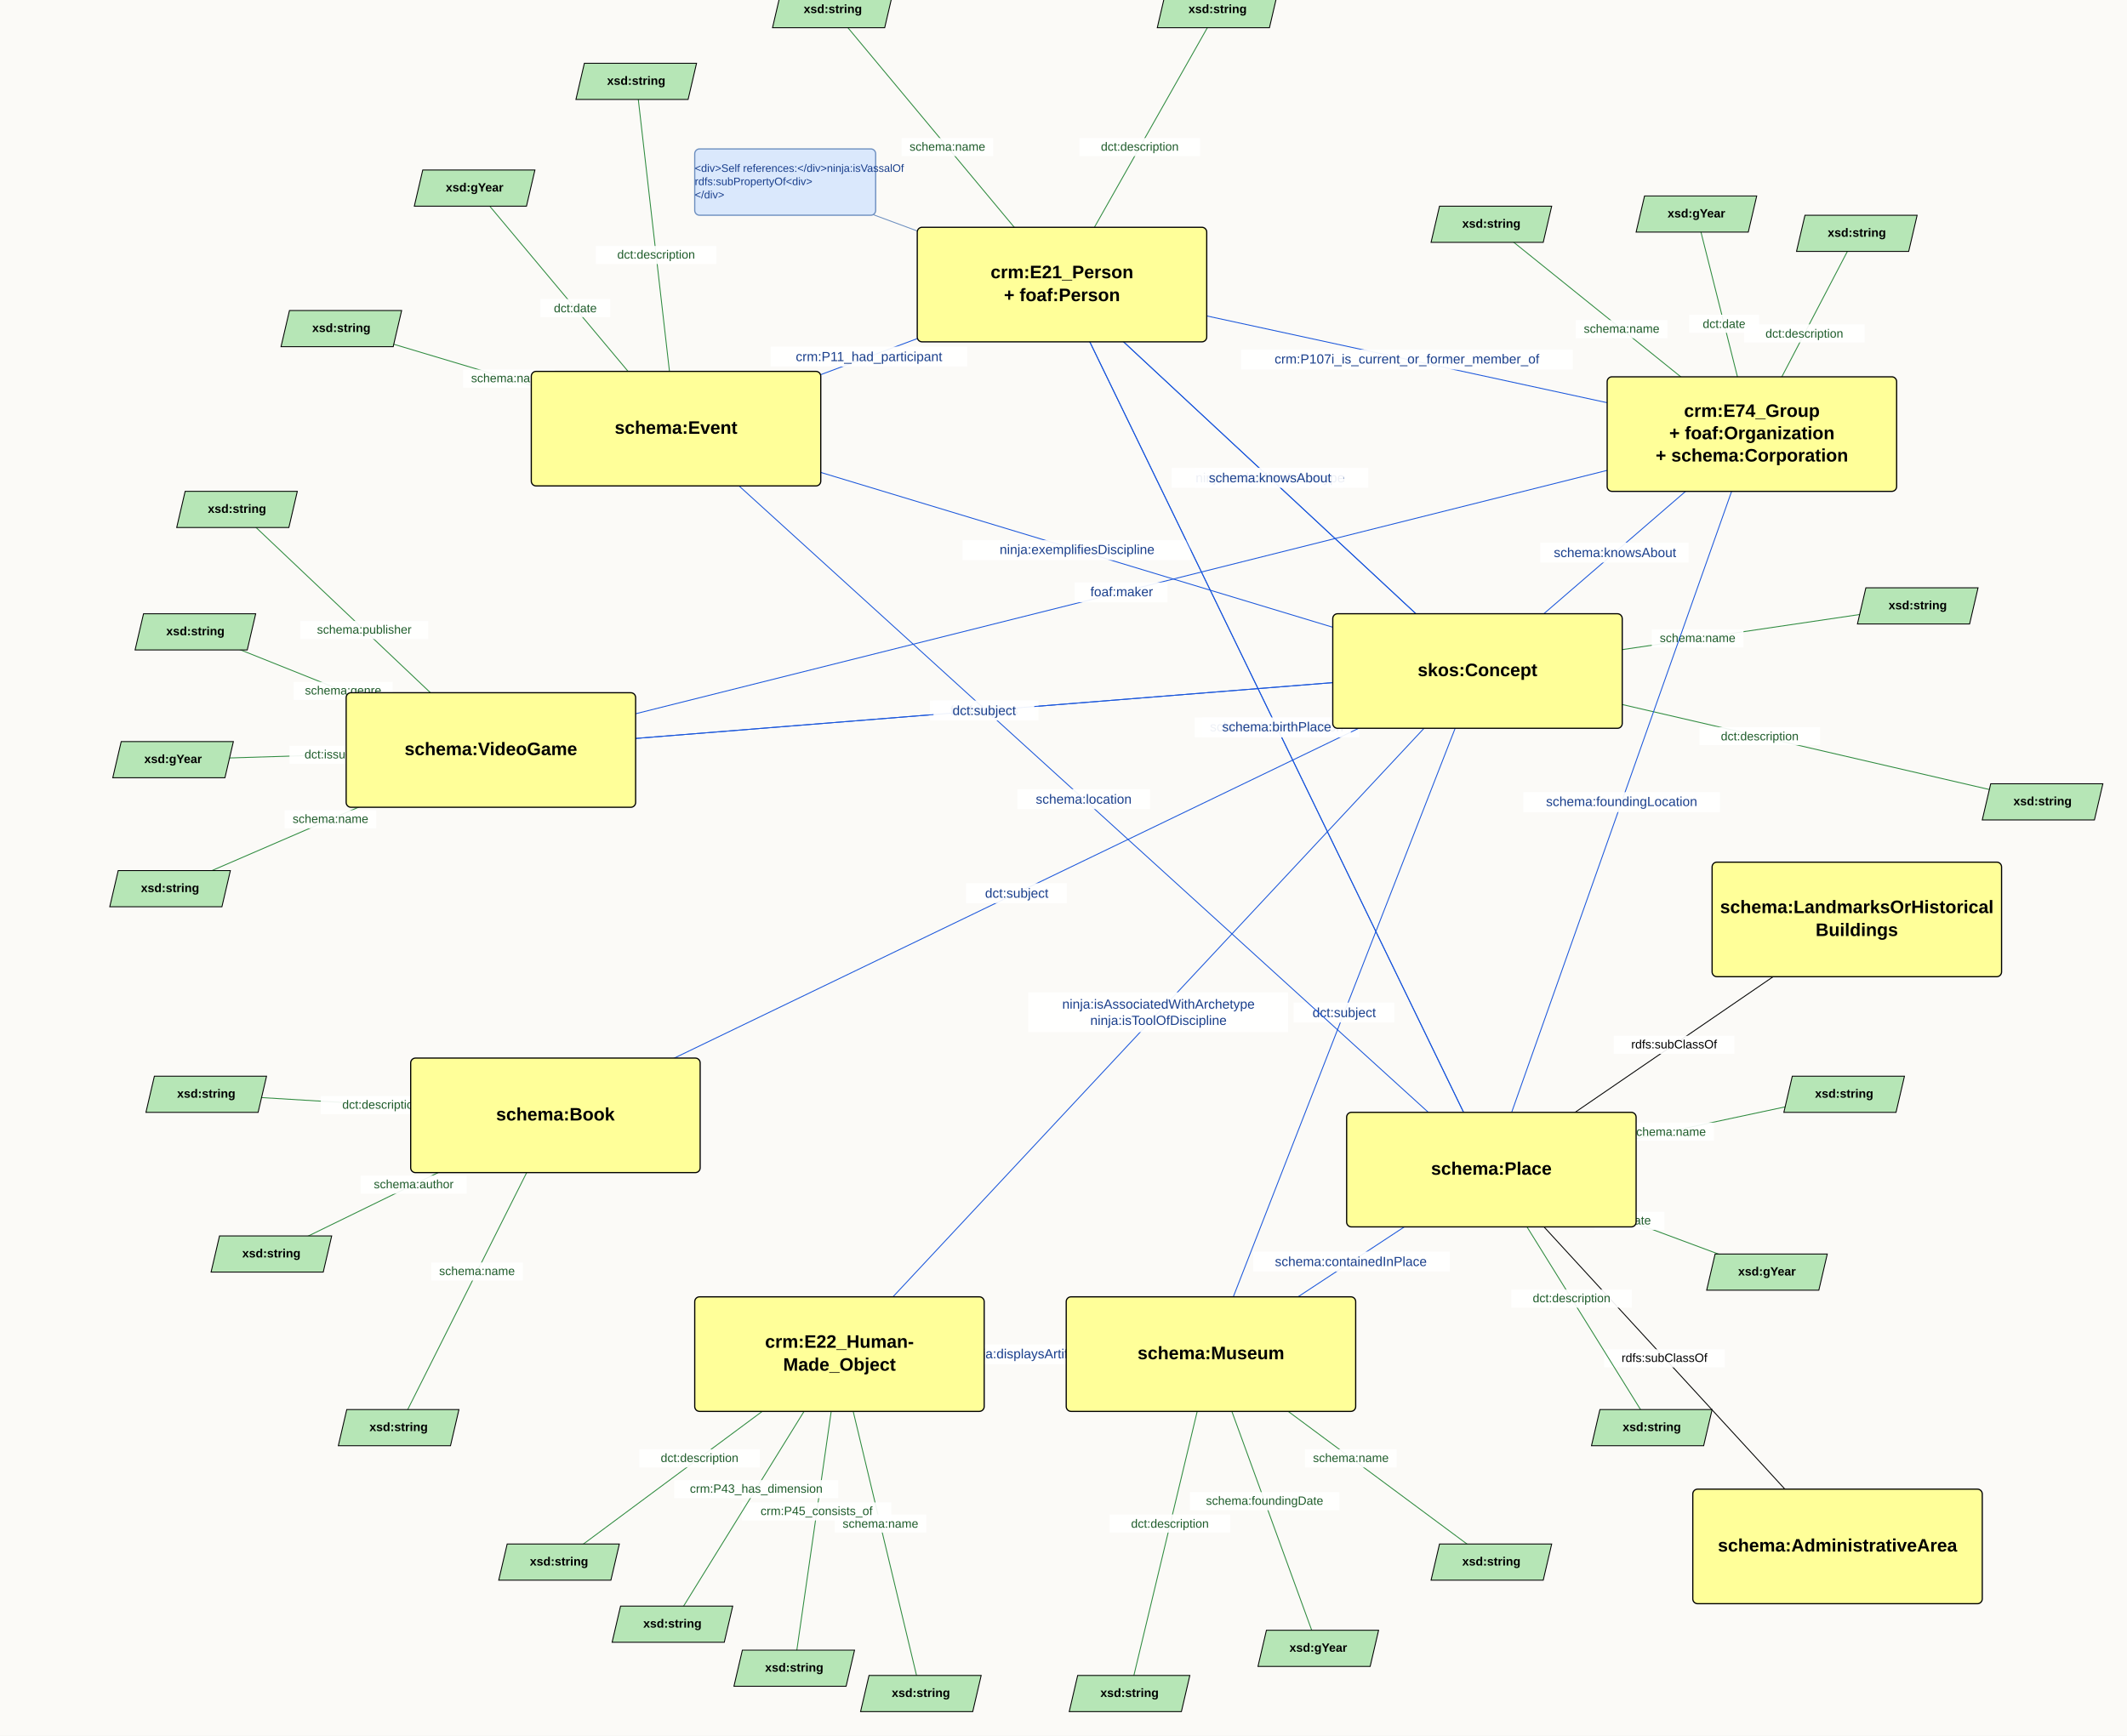
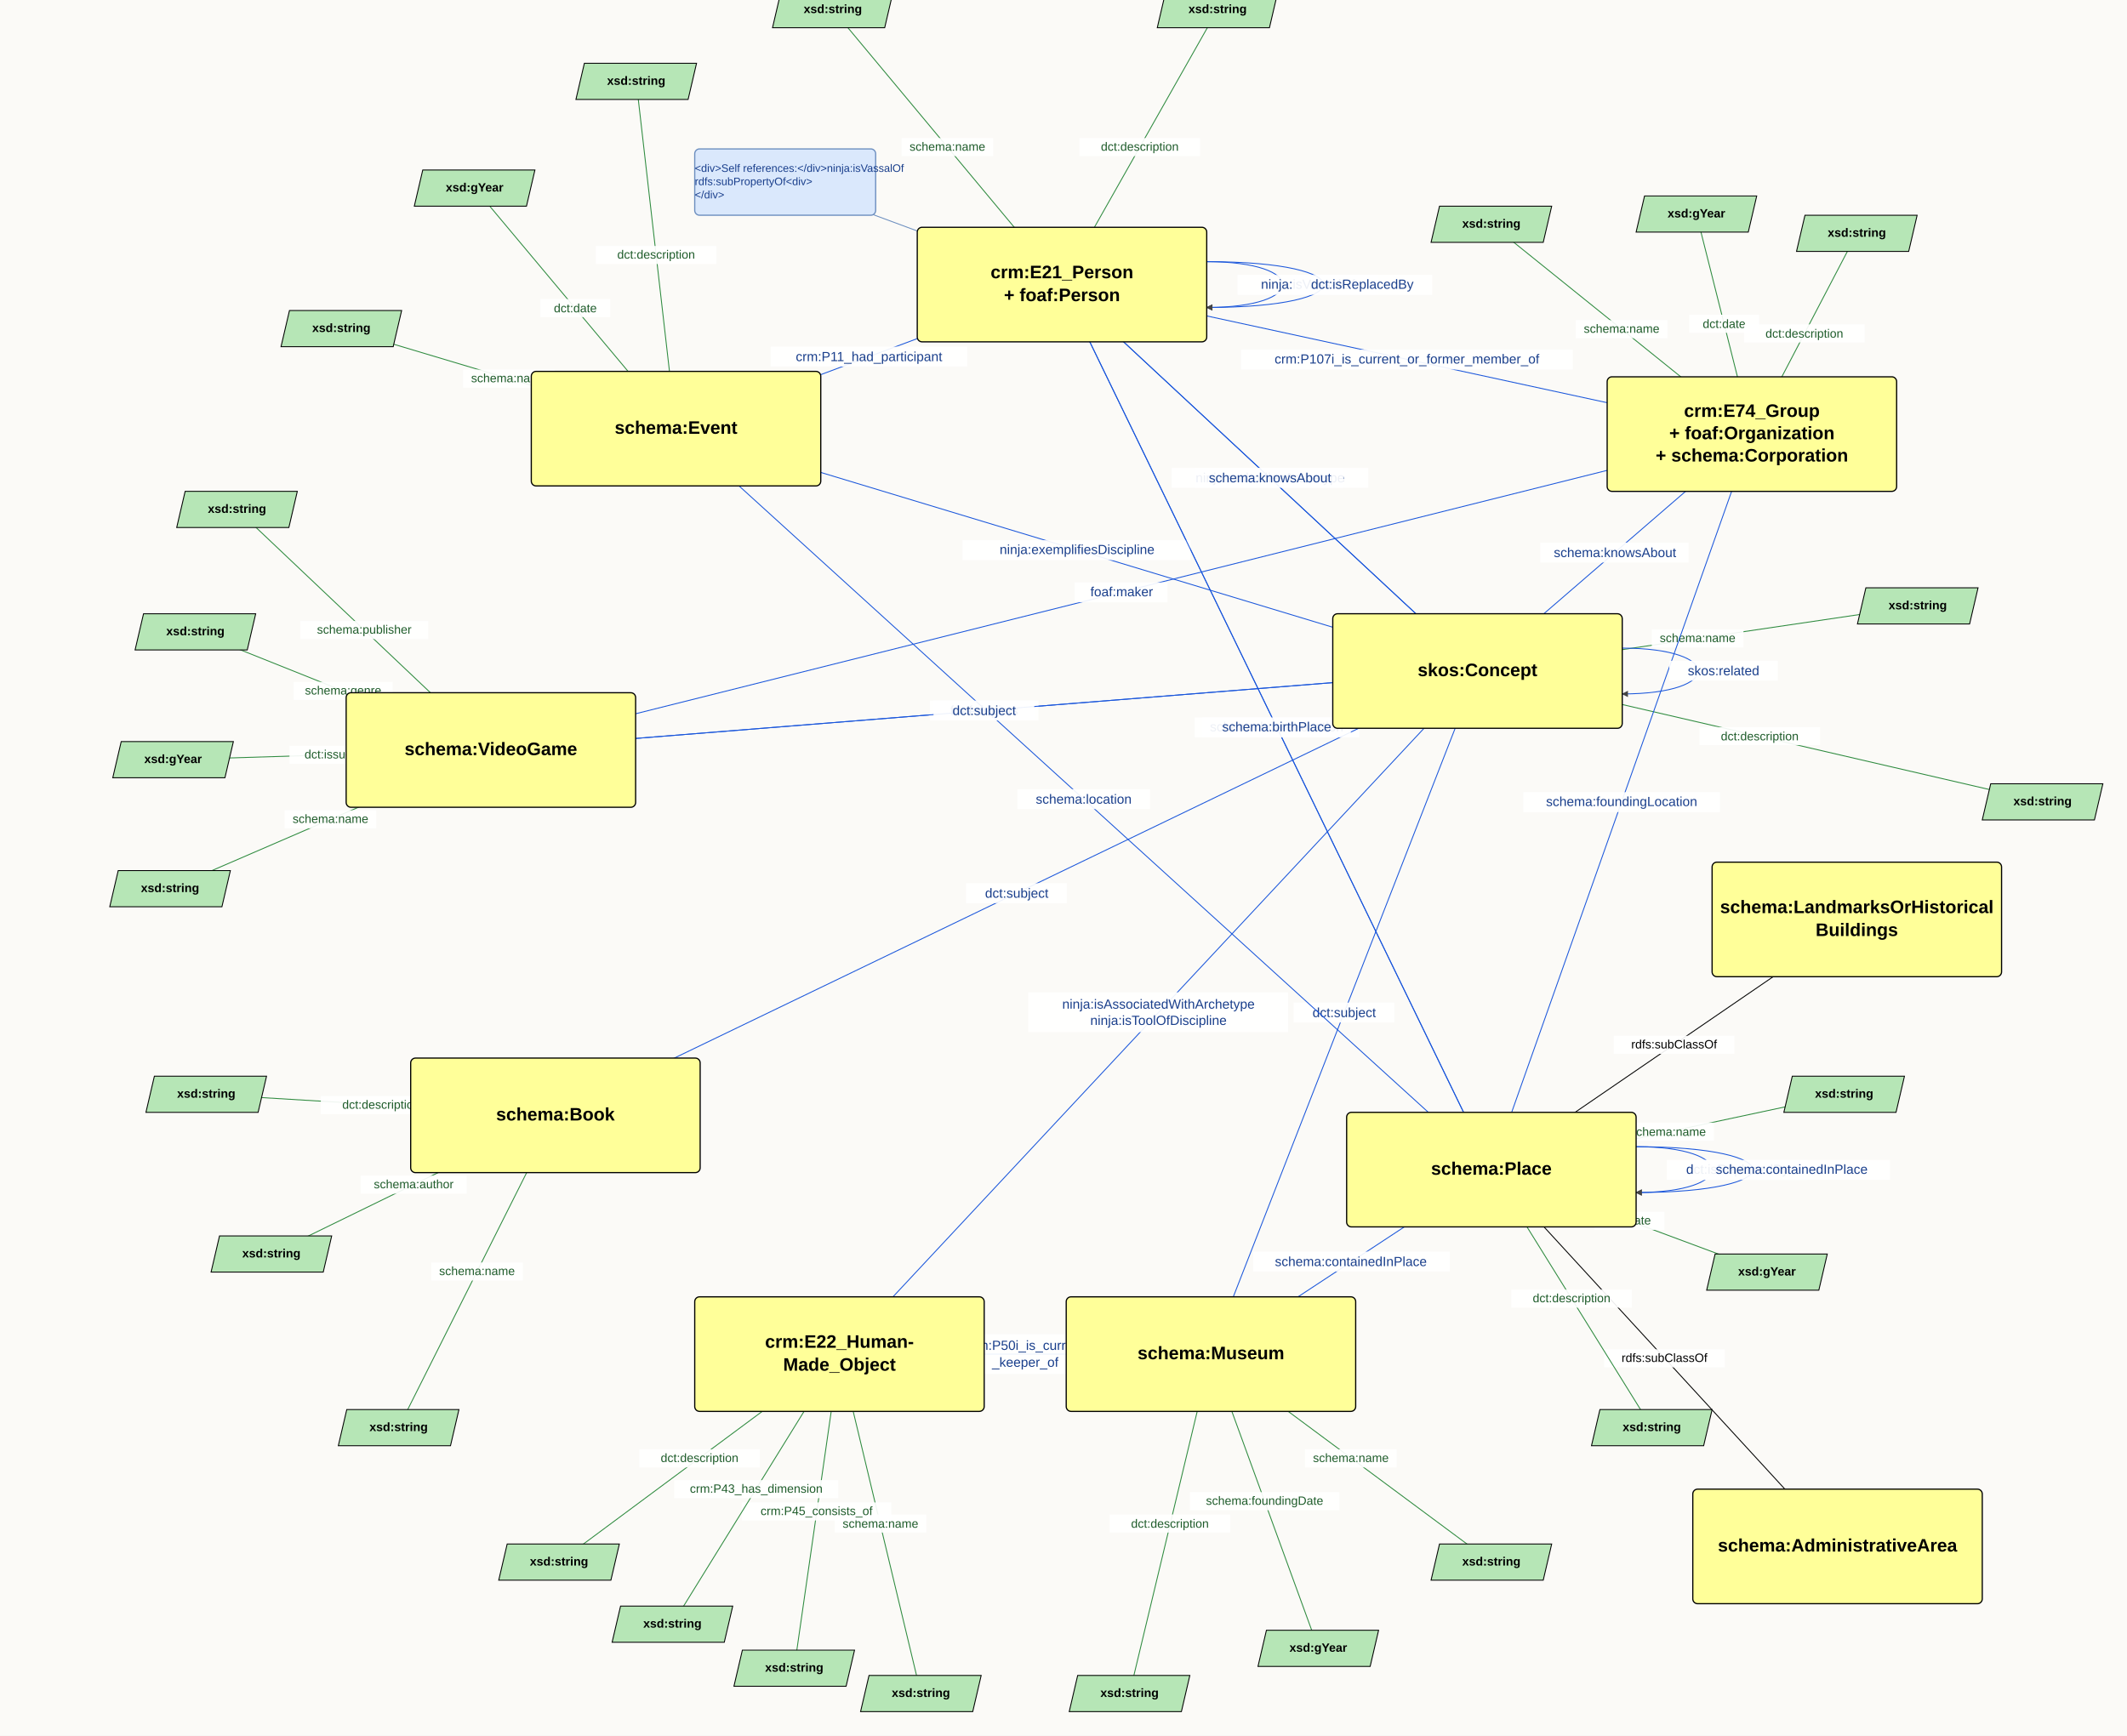
<svg xmlns="http://www.w3.org/2000/svg" viewBox="0 0 3527 2879" font-family="Segoe UI, Helvetica Neue, Arial, sans-serif" role="img" aria-label="Conceptual model: classes and properties in the Ninja RDF graph">
  <rect width="3527" height="2879" fill="#fbfaf7" />
  <defs>
    <marker id="arrow-block" viewBox="0 0 10 10" refX="9" refY="5" markerWidth="7" markerHeight="7" orient="auto-start-reverse">
      <path d="M0,0 L10,5 L0,10 z" fill="#444444" />
    </marker>
    <marker id="arrow-open" viewBox="0 0 10 10" refX="9" refY="5" markerWidth="7" markerHeight="7" orient="auto-start-reverse">
      <path d="M1,1 L9,5 L1,9" fill="none" stroke="#82b366" stroke-width="1.6" />
    </marker>
  </defs>
  <line x1="3047" y1="2565" x2="2473" y2="1940" stroke="#000000" stroke-width="1.5" marker-end="url(#arrow-block)" />
  <rect x="2660" y="2238" width="200" height="30" fill="#ffffff" fill-opacity="0.92" />
  <text x="2760" y="2259" text-anchor="middle" font-size="20" fill="#000000" font-family="Segoe UI, Helvetica Neue, Arial, sans-serif">rdfs:subClassOf</text>
  <line x1="3079" y1="1525" x2="2473" y2="1940" stroke="#000000" stroke-width="1.5" marker-end="url(#arrow-block)" />
  <rect x="2676" y="1718" width="200" height="30" fill="#ffffff" fill-opacity="0.92" />
  <text x="2776" y="1739" text-anchor="middle" font-size="20" fill="#000000" font-family="Segoe UI, Helvetica Neue, Arial, sans-serif">rdfs:subClassOf</text>
  <line x1="1761" y1="472" x2="1381" y2="16" stroke="#2d8a3e" stroke-width="1.5" marker-end="url(#arrow-open)" />
  <rect x="1495" y="229" width="152" height="30" fill="#ffffff" fill-opacity="0.92" />
  <text x="1571" y="250" text-anchor="middle" font-size="20" fill="#1f5c2b" font-family="Segoe UI, Helvetica Neue, Arial, sans-serif">schema:name</text>
  <line x1="1761" y1="472" x2="2019" y2="16" stroke="#2d8a3e" stroke-width="1.5" marker-end="url(#arrow-open)" />
  <rect x="1790" y="229" width="200" height="30" fill="#ffffff" fill-opacity="0.92" />
  <text x="1890" y="250" text-anchor="middle" font-size="20" fill="#1f5c2b" font-family="Segoe UI, Helvetica Neue, Arial, sans-serif">dct:description</text>
  <line x1="2905" y1="720" x2="2473" y2="372" stroke="#2d8a3e" stroke-width="1.5" marker-end="url(#arrow-open)" />
  <rect x="2613" y="531" width="152" height="30" fill="#ffffff" fill-opacity="0.92" />
  <text x="2689" y="552" text-anchor="middle" font-size="20" fill="#1f5c2b" font-family="Segoe UI, Helvetica Neue, Arial, sans-serif">schema:name</text>
  <line x1="2905" y1="720" x2="2813" y2="355" stroke="#2d8a3e" stroke-width="1.5" marker-end="url(#arrow-open)" />
  <rect x="2801" y="522" width="116" height="30" fill="#ffffff" fill-opacity="0.92" />
  <text x="2859" y="544" text-anchor="middle" font-size="20" fill="#1f5c2b" font-family="Segoe UI, Helvetica Neue, Arial, sans-serif">dct:date</text>
  <line x1="2905" y1="720" x2="3079" y2="387" stroke="#2d8a3e" stroke-width="1.5" marker-end="url(#arrow-open)" />
  <rect x="2892" y="538" width="200" height="30" fill="#ffffff" fill-opacity="0.92" />
  <text x="2992" y="560" text-anchor="middle" font-size="20" fill="#1f5c2b" font-family="Segoe UI, Helvetica Neue, Arial, sans-serif">dct:description</text>
  <line x1="2450" y1="1113" x2="3180" y2="1005" stroke="#2d8a3e" stroke-width="1.5" marker-end="url(#arrow-open)" />
  <rect x="2739" y="1044" width="152" height="30" fill="#ffffff" fill-opacity="0.92" />
  <text x="2815" y="1065" text-anchor="middle" font-size="20" fill="#1f5c2b" font-family="Segoe UI, Helvetica Neue, Arial, sans-serif">schema:name</text>
  <line x1="2450" y1="1113" x2="3387" y2="1330" stroke="#2d8a3e" stroke-width="1.5" marker-end="url(#arrow-open)" />
  <rect x="2818" y="1206" width="200" height="30" fill="#ffffff" fill-opacity="0.92" />
  <text x="2918" y="1228" text-anchor="middle" font-size="20" fill="#1f5c2b" font-family="Segoe UI, Helvetica Neue, Arial, sans-serif">dct:description</text>
  <line x1="2473" y1="1940" x2="3058" y2="1815" stroke="#2d8a3e" stroke-width="1.5" marker-end="url(#arrow-open)" />
  <rect x="2690" y="1862" width="152" height="30" fill="#ffffff" fill-opacity="0.92" />
  <text x="2766" y="1884" text-anchor="middle" font-size="20" fill="#1f5c2b" font-family="Segoe UI, Helvetica Neue, Arial, sans-serif">schema:name</text>
  <line x1="2473" y1="1940" x2="2930" y2="2110" stroke="#2d8a3e" stroke-width="1.5" marker-end="url(#arrow-open)" />
  <rect x="2644" y="2010" width="116" height="30" fill="#ffffff" fill-opacity="0.92" />
  <text x="2702" y="2031" text-anchor="middle" font-size="20" fill="#1f5c2b" font-family="Segoe UI, Helvetica Neue, Arial, sans-serif">dct:date</text>
  <line x1="2473" y1="1940" x2="2739" y2="2368" stroke="#2d8a3e" stroke-width="1.5" marker-end="url(#arrow-open)" />
  <rect x="2506" y="2139" width="200" height="30" fill="#ffffff" fill-opacity="0.92" />
  <text x="2606" y="2160" text-anchor="middle" font-size="20" fill="#1f5c2b" font-family="Segoe UI, Helvetica Neue, Arial, sans-serif">dct:description</text>
  <line x1="2008" y1="2246" x2="2473" y2="2591" stroke="#2d8a3e" stroke-width="1.5" marker-end="url(#arrow-open)" />
  <rect x="2164" y="2404" width="152" height="30" fill="#ffffff" fill-opacity="0.92" />
  <text x="2240" y="2425" text-anchor="middle" font-size="20" fill="#1f5c2b" font-family="Segoe UI, Helvetica Neue, Arial, sans-serif">schema:name</text>
  <line x1="2008" y1="2246" x2="2186" y2="2734" stroke="#2d8a3e" stroke-width="1.5" marker-end="url(#arrow-open)" />
  <rect x="1973" y="2475" width="248" height="30" fill="#ffffff" fill-opacity="0.92" />
  <text x="2097" y="2496" text-anchor="middle" font-size="20" fill="#1f5c2b" font-family="Segoe UI, Helvetica Neue, Arial, sans-serif">schema:foundingDate</text>
  <line x1="2008" y1="2246" x2="1873" y2="2809" stroke="#2d8a3e" stroke-width="1.5" marker-end="url(#arrow-open)" />
  <rect x="1840" y="2512" width="200" height="30" fill="#ffffff" fill-opacity="0.92" />
  <text x="1940" y="2534" text-anchor="middle" font-size="20" fill="#1f5c2b" font-family="Segoe UI, Helvetica Neue, Arial, sans-serif">dct:description</text>
  <line x1="1392" y1="2246" x2="1527" y2="2809" stroke="#2d8a3e" stroke-width="1.5" marker-end="url(#arrow-open)" />
  <rect x="1384" y="2512" width="152" height="30" fill="#ffffff" fill-opacity="0.92" />
  <text x="1460" y="2534" text-anchor="middle" font-size="20" fill="#1f5c2b" font-family="Segoe UI, Helvetica Neue, Arial, sans-serif">schema:name</text>
  <line x1="1392" y1="2246" x2="1317" y2="2767" stroke="#2d8a3e" stroke-width="1.5" marker-end="url(#arrow-open)" />
  <rect x="1230" y="2492" width="248" height="30" fill="#ffffff" fill-opacity="0.92" />
  <text x="1354" y="2513" text-anchor="middle" font-size="20" fill="#1f5c2b" font-family="Segoe UI, Helvetica Neue, Arial, sans-serif">crm:P45_consists_of</text>
  <line x1="1392" y1="2246" x2="1115" y2="2694" stroke="#2d8a3e" stroke-width="1.5" marker-end="url(#arrow-open)" />
  <rect x="1118" y="2455" width="272" height="30" fill="#ffffff" fill-opacity="0.92" />
  <text x="1254" y="2476" text-anchor="middle" font-size="20" fill="#1f5c2b" font-family="Segoe UI, Helvetica Neue, Arial, sans-serif">crm:P43_has_dimension</text>
  <line x1="1392" y1="2246" x2="927" y2="2591" stroke="#2d8a3e" stroke-width="1.5" marker-end="url(#arrow-open)" />
  <rect x="1060" y="2404" width="200" height="30" fill="#ffffff" fill-opacity="0.92" />
  <text x="1160" y="2425" text-anchor="middle" font-size="20" fill="#1f5c2b" font-family="Segoe UI, Helvetica Neue, Arial, sans-serif">dct:description</text>
  <line x1="921" y1="1850" x2="661" y2="2368" stroke="#2d8a3e" stroke-width="1.5" marker-end="url(#arrow-open)" />
  <rect x="715" y="2094" width="152" height="30" fill="#ffffff" fill-opacity="0.92" />
  <text x="791" y="2115" text-anchor="middle" font-size="20" fill="#1f5c2b" font-family="Segoe UI, Helvetica Neue, Arial, sans-serif">schema:name</text>
  <line x1="921" y1="1850" x2="450" y2="2080" stroke="#2d8a3e" stroke-width="1.5" marker-end="url(#arrow-open)" />
  <rect x="598" y="1950" width="176" height="30" fill="#ffffff" fill-opacity="0.92" />
  <text x="686" y="1971" text-anchor="middle" font-size="20" fill="#1f5c2b" font-family="Segoe UI, Helvetica Neue, Arial, sans-serif">schema:author</text>
  <line x1="921" y1="1850" x2="342" y2="1815" stroke="#2d8a3e" stroke-width="1.5" marker-end="url(#arrow-open)" />
  <rect x="532" y="1818" width="200" height="30" fill="#ffffff" fill-opacity="0.92" />
  <text x="632" y="1839" text-anchor="middle" font-size="20" fill="#1f5c2b" font-family="Segoe UI, Helvetica Neue, Arial, sans-serif">dct:description</text>
  <line x1="814" y1="1244" x2="282" y2="1474" stroke="#2d8a3e" stroke-width="1.5" marker-end="url(#arrow-open)" />
  <rect x="472" y="1344" width="152" height="30" fill="#ffffff" fill-opacity="0.92" />
  <text x="548" y="1365" text-anchor="middle" font-size="20" fill="#1f5c2b" font-family="Segoe UI, Helvetica Neue, Arial, sans-serif">schema:name</text>
  <line x1="814" y1="1244" x2="287" y2="1260" stroke="#2d8a3e" stroke-width="1.5" marker-end="url(#arrow-open)" />
  <rect x="480" y="1237" width="140" height="30" fill="#ffffff" fill-opacity="0.92" />
  <text x="550" y="1258" text-anchor="middle" font-size="20" fill="#1f5c2b" font-family="Segoe UI, Helvetica Neue, Arial, sans-serif">dct:issued</text>
  <line x1="814" y1="1244" x2="324" y2="1048" stroke="#2d8a3e" stroke-width="1.5" marker-end="url(#arrow-open)" />
  <rect x="487" y="1131" width="164" height="30" fill="#ffffff" fill-opacity="0.92" />
  <text x="569" y="1152" text-anchor="middle" font-size="20" fill="#1f5c2b" font-family="Segoe UI, Helvetica Neue, Arial, sans-serif">schema:genre</text>
  <line x1="814" y1="1244" x2="393" y2="845" stroke="#2d8a3e" stroke-width="1.5" marker-end="url(#arrow-open)" />
  <rect x="498" y="1030" width="212" height="30" fill="#ffffff" fill-opacity="0.92" />
  <text x="604" y="1051" text-anchor="middle" font-size="20" fill="#1f5c2b" font-family="Segoe UI, Helvetica Neue, Arial, sans-serif">schema:publisher</text>
  <line x1="1121" y1="711" x2="566" y2="545" stroke="#2d8a3e" stroke-width="1.5" marker-end="url(#arrow-open)" />
  <rect x="768" y="613" width="152" height="30" fill="#ffffff" fill-opacity="0.92" />
  <text x="844" y="634" text-anchor="middle" font-size="20" fill="#1f5c2b" font-family="Segoe UI, Helvetica Neue, Arial, sans-serif">schema:name</text>
  <line x1="1121" y1="711" x2="787" y2="312" stroke="#2d8a3e" stroke-width="1.5" marker-end="url(#arrow-open)" />
  <rect x="896" y="496" width="116" height="30" fill="#ffffff" fill-opacity="0.92" />
  <text x="954" y="518" text-anchor="middle" font-size="20" fill="#1f5c2b" font-family="Segoe UI, Helvetica Neue, Arial, sans-serif">dct:date</text>
  <line x1="1121" y1="711" x2="1055" y2="135" stroke="#2d8a3e" stroke-width="1.5" marker-end="url(#arrow-open)" />
  <rect x="988" y="408" width="200" height="30" fill="#ffffff" fill-opacity="0.92" />
  <text x="1088" y="429" text-anchor="middle" font-size="20" fill="#1f5c2b" font-family="Segoe UI, Helvetica Neue, Arial, sans-serif">dct:description</text>
  <line x1="1761" y1="472" x2="2905" y2="720" stroke="#1a56db" stroke-width="1.5" marker-end="url(#arrow-block)" />
  <rect x="2058" y="580" width="550" height="33" fill="#ffffff" fill-opacity="0.92" />
  <text x="2333" y="603" text-anchor="middle" font-size="22" fill="#1a3f8c" font-family="Segoe UI, Helvetica Neue, Arial, sans-serif">crm:P107i_is_current_or_former_member_of</text>
  <line x1="1761" y1="472" x2="2450" y2="1113" stroke="#1a56db" stroke-width="1.5" marker-end="url(#arrow-block)" />
  <rect x="1943" y="776" width="326" height="33" fill="#ffffff" fill-opacity="0.92" />
  <text x="2106" y="800" text-anchor="middle" font-size="22" fill="#1a3f8c" font-family="Segoe UI, Helvetica Neue, Arial, sans-serif">ninja:embodiesArchetype</text>
  <line x1="1761" y1="472" x2="2473" y2="1940" stroke="#1a56db" stroke-width="1.5" marker-end="url(#arrow-block)" />
  <rect x="1981" y="1190" width="273" height="33" fill="#ffffff" fill-opacity="0.92" />
  <text x="2117" y="1213" text-anchor="middle" font-size="22" fill="#1a3f8c" font-family="Segoe UI, Helvetica Neue, Arial, sans-serif">schema:homeLocation</text>
  <line x1="1761" y1="472" x2="2450" y2="1113" stroke="#1a56db" stroke-width="1.5" marker-end="url(#arrow-block)" />
  <rect x="1982" y="776" width="246" height="33" fill="#ffffff" fill-opacity="0.92" />
  <text x="2106" y="800" text-anchor="middle" font-size="22" fill="#1a3f8c" font-family="Segoe UI, Helvetica Neue, Arial, sans-serif">schema:knowsAbout</text>
  <line x1="2905" y1="720" x2="2450" y2="1113" stroke="#1a56db" stroke-width="1.5" marker-end="url(#arrow-block)" />
  <rect x="2554" y="900" width="246" height="33" fill="#ffffff" fill-opacity="0.92" />
  <text x="2678" y="924" text-anchor="middle" font-size="22" fill="#1a3f8c" font-family="Segoe UI, Helvetica Neue, Arial, sans-serif">schema:knowsAbout</text>
  <line x1="2905" y1="720" x2="2473" y2="1940" stroke="#1a56db" stroke-width="1.5" marker-end="url(#arrow-block)" />
  <rect x="2526" y="1314" width="326" height="33" fill="#ffffff" fill-opacity="0.92" />
  <text x="2689" y="1337" text-anchor="middle" font-size="22" fill="#1a3f8c" font-family="Segoe UI, Helvetica Neue, Arial, sans-serif">schema:foundingLocation</text>
  <line x1="921" y1="1850" x2="2450" y2="1113" stroke="#1a56db" stroke-width="1.5" marker-end="url(#arrow-block)" />
  <rect x="1602" y="1465" width="167" height="33" fill="#ffffff" fill-opacity="0.92" />
  <text x="1686" y="1489" text-anchor="middle" font-size="22" fill="#1a3f8c" font-family="Segoe UI, Helvetica Neue, Arial, sans-serif">dct:subject</text>
  <line x1="2008" y1="2246" x2="2473" y2="1940" stroke="#1a56db" stroke-width="1.5" marker-end="url(#arrow-block)" />
  <rect x="2078" y="2076" width="326" height="33" fill="#ffffff" fill-opacity="0.92" />
  <text x="2240" y="2100" text-anchor="middle" font-size="22" fill="#1a3f8c" font-family="Segoe UI, Helvetica Neue, Arial, sans-serif">schema:containedInPlace</text>
  <line x1="2008" y1="2246" x2="2450" y2="1113" stroke="#1a56db" stroke-width="1.5" marker-end="url(#arrow-block)" />
  <rect x="2145" y="1663" width="167" height="33" fill="#ffffff" fill-opacity="0.92" />
  <text x="2229" y="1687" text-anchor="middle" font-size="22" fill="#1a3f8c" font-family="Segoe UI, Helvetica Neue, Arial, sans-serif">dct:subject</text>
  <line x1="2008" y1="2246" x2="1392" y2="2246" stroke="#1a56db" stroke-width="1.5" marker-end="url(#arrow-block)" />
-   <rect x="1544" y="2230" width="312" height="33" fill="#ffffff" fill-opacity="0.92" />
-   <text x="1700" y="2253" text-anchor="middle" font-size="22" fill="#1a3f8c" font-family="Segoe UI, Helvetica Neue, Arial, sans-serif">ninja:displaysArtifact</text>
+   <rect x="1564" y="2213" width="273" height="66" fill="#ffffff" fill-opacity="0.92" />
+   <text x="1700" y="2239" text-anchor="middle" font-size="22" fill="#1a3f8c" font-family="Segoe UI, Helvetica Neue, Arial, sans-serif">crm:P50i_is_current</text>
+   <text x="1700" y="2267" text-anchor="middle" font-size="22" fill="#1a3f8c" font-family="Segoe UI, Helvetica Neue, Arial, sans-serif">_keeper_of</text>
  <line x1="1392" y1="2246" x2="2450" y2="1113" stroke="#1a56db" stroke-width="1.5" marker-end="url(#arrow-block)" />
  <rect x="1705" y="1646" width="431" height="66" fill="#ffffff" fill-opacity="0.92" />
  <text x="1921" y="1673" text-anchor="middle" font-size="22" fill="#1a3f8c" font-family="Segoe UI, Helvetica Neue, Arial, sans-serif">ninja:isAssociatedWithArchetype</text>
  <text x="1921" y="1700" text-anchor="middle" font-size="22" fill="#1a3f8c" font-family="Segoe UI, Helvetica Neue, Arial, sans-serif">ninja:isToolOfDiscipline</text>
  <line x1="814" y1="1244" x2="2450" y2="1113" stroke="#1a56db" stroke-width="1.5" marker-end="url(#arrow-block)" />
  <rect x="1542" y="1162" width="180" height="33" fill="#ffffff" fill-opacity="0.92" />
  <text x="1632" y="1186" text-anchor="middle" font-size="22" fill="#1a3f8c" font-family="Segoe UI, Helvetica Neue, Arial, sans-serif">foaf:depicts</text>
  <line x1="1121" y1="711" x2="1761" y2="472" stroke="#1a56db" stroke-width="1.5" marker-end="url(#arrow-block)" />
  <rect x="1278" y="575" width="326" height="33" fill="#ffffff" fill-opacity="0.92" />
  <text x="1441" y="599" text-anchor="middle" font-size="22" fill="#1a3f8c" font-family="Segoe UI, Helvetica Neue, Arial, sans-serif">crm:P11_had_participant</text>
  <line x1="1121" y1="711" x2="2450" y2="1113" stroke="#1a56db" stroke-width="1.5" marker-end="url(#arrow-block)" />
  <rect x="1596" y="896" width="378" height="33" fill="#ffffff" fill-opacity="0.92" />
  <text x="1786" y="919" text-anchor="middle" font-size="22" fill="#1a3f8c" font-family="Segoe UI, Helvetica Neue, Arial, sans-serif">ninja:exemplifiesDiscipline</text>
  <line x1="1121" y1="711" x2="2473" y2="1940" stroke="#1a56db" stroke-width="1.5" marker-end="url(#arrow-block)" />
  <rect x="1687" y="1309" width="220" height="33" fill="#ffffff" fill-opacity="0.92" />
  <text x="1797" y="1333" text-anchor="middle" font-size="22" fill="#1a3f8c" font-family="Segoe UI, Helvetica Neue, Arial, sans-serif">schema:location</text>
  <line x1="1761" y1="472" x2="2473" y2="1940" stroke="#1a56db" stroke-width="1.5" marker-end="url(#arrow-block)" />
  <rect x="1994" y="1190" width="246" height="33" fill="#ffffff" fill-opacity="0.92" />
  <text x="2117" y="1213" text-anchor="middle" font-size="22" fill="#1a3f8c" font-family="Segoe UI, Helvetica Neue, Arial, sans-serif">schema:birthPlace</text>
-   <line x1="2473" y1="1940" x2="2473" y2="1940" stroke="#1a56db" stroke-width="1.5" marker-end="url(#arrow-block)" />
-   <rect x="2356" y="1924" width="233" height="33" fill="#ffffff" fill-opacity="0.92" />
-   <text x="2473" y="1947" text-anchor="middle" font-size="22" fill="#1a3f8c" font-family="Segoe UI, Helvetica Neue, Arial, sans-serif">dct:isReplacedBy</text>
-   <line x1="2473" y1="1940" x2="2473" y2="1940" stroke="#1a56db" stroke-width="1.5" marker-end="url(#arrow-block)" />
-   <rect x="2310" y="1924" width="326" height="33" fill="#ffffff" fill-opacity="0.92" />
-   <text x="2473" y="1947" text-anchor="middle" font-size="22" fill="#1a3f8c" font-family="Segoe UI, Helvetica Neue, Arial, sans-serif">schema:containedInPlace</text>
+   <path d="M 2713 1902 C 2881 1902, 2881 1978, 2713 1978" fill="none" stroke="#1a56db" stroke-width="1.5" marker-end="url(#arrow-block)" />
+   <rect x="2764" y="1924" width="233" height="33" fill="#ffffff" fill-opacity="0.92" />
+   <text x="2881" y="1947" text-anchor="middle" font-size="22" fill="#1a3f8c" font-family="Segoe UI, Helvetica Neue, Arial, sans-serif">dct:isReplacedBy</text>
+   <path d="M 2713 1902 C 2971 1902, 2971 1978, 2713 1978" fill="none" stroke="#1a56db" stroke-width="1.5" marker-end="url(#arrow-block)" />
+   <rect x="2808" y="1924" width="326" height="33" fill="#ffffff" fill-opacity="0.92" />
+   <text x="2971" y="1947" text-anchor="middle" font-size="22" fill="#1a3f8c" font-family="Segoe UI, Helvetica Neue, Arial, sans-serif">schema:containedInPlace</text>
  <line x1="814" y1="1244" x2="2905" y2="720" stroke="#1a56db" stroke-width="1.5" marker-end="url(#arrow-block)" />
  <rect x="1782" y="966" width="154" height="33" fill="#ffffff" fill-opacity="0.92" />
  <text x="1860" y="989" text-anchor="middle" font-size="22" fill="#1a3f8c" font-family="Segoe UI, Helvetica Neue, Arial, sans-serif">foaf:maker</text>
  <line x1="814" y1="1244" x2="2450" y2="1113" stroke="#1a56db" stroke-width="1.5" marker-end="url(#arrow-block)" />
  <rect x="1548" y="1162" width="167" height="33" fill="#ffffff" fill-opacity="0.92" />
  <text x="1632" y="1186" text-anchor="middle" font-size="22" fill="#1a3f8c" font-family="Segoe UI, Helvetica Neue, Arial, sans-serif">dct:subject</text>
-   <line x1="2450" y1="1113" x2="2450" y2="1113" stroke="#1a56db" stroke-width="1.5" marker-end="url(#arrow-block)" />
-   <rect x="2360" y="1096" width="180" height="33" fill="#ffffff" fill-opacity="0.92" />
-   <text x="2450" y="1120" text-anchor="middle" font-size="22" fill="#1a3f8c" font-family="Segoe UI, Helvetica Neue, Arial, sans-serif">skos:related</text>
-   <line x1="1761" y1="472" x2="1761" y2="472" stroke="#1a56db" stroke-width="1.5" marker-end="url(#arrow-block)" />
-   <rect x="1644" y="456" width="233" height="33" fill="#ffffff" fill-opacity="0.92" />
-   <text x="1761" y="479" text-anchor="middle" font-size="22" fill="#1a3f8c" font-family="Segoe UI, Helvetica Neue, Arial, sans-serif">ninja:isVassalOf</text>
-   <line x1="1761" y1="472" x2="1761" y2="472" stroke="#1a56db" stroke-width="1.5" marker-end="url(#arrow-block)" />
-   <rect x="1644" y="456" width="233" height="33" fill="#ffffff" fill-opacity="0.92" />
-   <text x="1761" y="479" text-anchor="middle" font-size="22" fill="#1a3f8c" font-family="Segoe UI, Helvetica Neue, Arial, sans-serif">dct:isReplacedBy</text>
+   <path d="M 2690 1075 C 2858 1075, 2858 1151, 2690 1151" fill="none" stroke="#1a56db" stroke-width="1.5" marker-end="url(#arrow-block)" />
+   <rect x="2768" y="1096" width="180" height="33" fill="#ffffff" fill-opacity="0.92" />
+   <text x="2858" y="1120" text-anchor="middle" font-size="22" fill="#1a3f8c" font-family="Segoe UI, Helvetica Neue, Arial, sans-serif">skos:related</text>
+   <path d="M 2001 434 C 2169 434, 2169 510, 2001 510" fill="none" stroke="#1a56db" stroke-width="1.5" marker-end="url(#arrow-block)" />
+   <rect x="2052" y="456" width="233" height="33" fill="#ffffff" fill-opacity="0.92" />
+   <text x="2169" y="479" text-anchor="middle" font-size="22" fill="#1a3f8c" font-family="Segoe UI, Helvetica Neue, Arial, sans-serif">ninja:isVassalOf</text>
+   <path d="M 2001 434 C 2259 434, 2259 510, 2001 510" fill="none" stroke="#1a56db" stroke-width="1.5" marker-end="url(#arrow-block)" />
+   <rect x="2142" y="456" width="233" height="33" fill="#ffffff" fill-opacity="0.92" />
+   <text x="2259" y="479" text-anchor="middle" font-size="22" fill="#1a3f8c" font-family="Segoe UI, Helvetica Neue, Arial, sans-serif">dct:isReplacedBy</text>
  <line x1="1302" y1="302" x2="1761" y2="472" stroke="#6c8ebf" stroke-width="1.5" marker-end="url(#arrow-block)" />
  <rect x="1521" y="377" width="480" height="190" rx="8" fill="#ffff99" stroke="#000000" stroke-width="2" />
  <text x="1761" y="453" text-anchor="middle" dominant-baseline="middle" font-size="30" font-weight="700" fill="#000000" font-family="Segoe UI, Helvetica Neue, Arial, sans-serif">crm:E21_Person</text>
  <text x="1761" y="491" text-anchor="middle" dominant-baseline="middle" font-size="30" font-weight="700" fill="#000000" font-family="Segoe UI, Helvetica Neue, Arial, sans-serif">+ foaf:Person</text>
  <rect x="2665" y="625" width="480" height="190" rx="8" fill="#ffff99" stroke="#000000" stroke-width="2" />
  <text x="2905" y="683" text-anchor="middle" dominant-baseline="middle" font-size="30" font-weight="700" fill="#000000" font-family="Segoe UI, Helvetica Neue, Arial, sans-serif">crm:E74_Group</text>
  <text x="2905" y="720" text-anchor="middle" dominant-baseline="middle" font-size="30" font-weight="700" fill="#000000" font-family="Segoe UI, Helvetica Neue, Arial, sans-serif">+ foaf:Organization</text>
  <text x="2905" y="757" text-anchor="middle" dominant-baseline="middle" font-size="30" font-weight="700" fill="#000000" font-family="Segoe UI, Helvetica Neue, Arial, sans-serif">+ schema:Corporation</text>
  <rect x="2210" y="1018" width="480" height="190" rx="8" fill="#ffff99" stroke="#000000" stroke-width="2" />
  <text x="2450" y="1113" text-anchor="middle" dominant-baseline="middle" font-size="30" font-weight="700" fill="#000000" font-family="Segoe UI, Helvetica Neue, Arial, sans-serif">skos:Concept</text>
  <rect x="2233" y="1845" width="480" height="190" rx="8" fill="#ffff99" stroke="#000000" stroke-width="2" />
  <text x="2473" y="1940" text-anchor="middle" dominant-baseline="middle" font-size="30" font-weight="700" fill="#000000" font-family="Segoe UI, Helvetica Neue, Arial, sans-serif">schema:Place</text>
  <rect x="2807" y="2470" width="480" height="190" rx="8" fill="#ffff99" stroke="#000000" stroke-width="2" />
  <text x="3047" y="2565" text-anchor="middle" dominant-baseline="middle" font-size="30" font-weight="700" fill="#000000" font-family="Segoe UI, Helvetica Neue, Arial, sans-serif">schema:AdministrativeArea</text>
  <rect x="2839" y="1430" width="480" height="190" rx="8" fill="#ffff99" stroke="#000000" stroke-width="2" />
  <text x="3079" y="1506" text-anchor="middle" dominant-baseline="middle" font-size="30" font-weight="700" fill="#000000" font-family="Segoe UI, Helvetica Neue, Arial, sans-serif">schema:LandmarksOrHistorical</text>
  <text x="3079" y="1544" text-anchor="middle" dominant-baseline="middle" font-size="30" font-weight="700" fill="#000000" font-family="Segoe UI, Helvetica Neue, Arial, sans-serif">Buildings</text>
  <rect x="1768" y="2151" width="480" height="190" rx="8" fill="#ffff99" stroke="#000000" stroke-width="2" />
  <text x="2008" y="2246" text-anchor="middle" dominant-baseline="middle" font-size="30" font-weight="700" fill="#000000" font-family="Segoe UI, Helvetica Neue, Arial, sans-serif">schema:Museum</text>
  <rect x="1152" y="2151" width="480" height="190" rx="8" fill="#ffff99" stroke="#000000" stroke-width="2" />
  <text x="1392" y="2227" text-anchor="middle" dominant-baseline="middle" font-size="30" font-weight="700" fill="#000000" font-family="Segoe UI, Helvetica Neue, Arial, sans-serif">crm:E22_Human-</text>
  <text x="1392" y="2265" text-anchor="middle" dominant-baseline="middle" font-size="30" font-weight="700" fill="#000000" font-family="Segoe UI, Helvetica Neue, Arial, sans-serif">Made_Object</text>
  <rect x="681" y="1755" width="480" height="190" rx="8" fill="#ffff99" stroke="#000000" stroke-width="2" />
  <text x="921" y="1850" text-anchor="middle" dominant-baseline="middle" font-size="30" font-weight="700" fill="#000000" font-family="Segoe UI, Helvetica Neue, Arial, sans-serif">schema:Book</text>
  <rect x="574" y="1149" width="480" height="190" rx="8" fill="#ffff99" stroke="#000000" stroke-width="2" />
  <text x="814" y="1244" text-anchor="middle" dominant-baseline="middle" font-size="30" font-weight="700" fill="#000000" font-family="Segoe UI, Helvetica Neue, Arial, sans-serif">schema:VideoGame</text>
  <rect x="881" y="616" width="480" height="190" rx="8" fill="#ffff99" stroke="#000000" stroke-width="2" />
  <text x="1121" y="711" text-anchor="middle" dominant-baseline="middle" font-size="30" font-weight="700" fill="#000000" font-family="Segoe UI, Helvetica Neue, Arial, sans-serif">schema:Event</text>
  <polygon points="1295,-14 1481,-14 1467,46 1281,46" fill="#b6e6b6" stroke="#000000" stroke-width="1.5" />
  <text x="1381" y="16" text-anchor="middle" dominant-baseline="middle" font-size="20" font-weight="700" fill="#000000" font-family="Segoe UI, Helvetica Neue, Arial, sans-serif">xsd:string</text>
  <polygon points="1933,-14 2119,-14 2105,46 1919,46" fill="#b6e6b6" stroke="#000000" stroke-width="1.5" />
  <text x="2019" y="16" text-anchor="middle" dominant-baseline="middle" font-size="20" font-weight="700" fill="#000000" font-family="Segoe UI, Helvetica Neue, Arial, sans-serif">xsd:string</text>
  <polygon points="2387,342 2573,342 2559,402 2373,402" fill="#b6e6b6" stroke="#000000" stroke-width="1.5" />
  <text x="2473" y="372" text-anchor="middle" dominant-baseline="middle" font-size="20" font-weight="700" fill="#000000" font-family="Segoe UI, Helvetica Neue, Arial, sans-serif">xsd:string</text>
  <polygon points="2727,325 2913,325 2899,385 2713,385" fill="#b6e6b6" stroke="#000000" stroke-width="1.5" />
  <text x="2813" y="355" text-anchor="middle" dominant-baseline="middle" font-size="20" font-weight="700" fill="#000000" font-family="Segoe UI, Helvetica Neue, Arial, sans-serif">xsd:gYear</text>
  <polygon points="2993,357 3179,357 3165,417 2979,417" fill="#b6e6b6" stroke="#000000" stroke-width="1.5" />
  <text x="3079" y="387" text-anchor="middle" dominant-baseline="middle" font-size="20" font-weight="700" fill="#000000" font-family="Segoe UI, Helvetica Neue, Arial, sans-serif">xsd:string</text>
  <polygon points="3094,975 3280,975 3266,1035 3080,1035" fill="#b6e6b6" stroke="#000000" stroke-width="1.5" />
  <text x="3180" y="1005" text-anchor="middle" dominant-baseline="middle" font-size="20" font-weight="700" fill="#000000" font-family="Segoe UI, Helvetica Neue, Arial, sans-serif">xsd:string</text>
  <polygon points="3301,1300 3487,1300 3473,1360 3287,1360" fill="#b6e6b6" stroke="#000000" stroke-width="1.5" />
  <text x="3387" y="1330" text-anchor="middle" dominant-baseline="middle" font-size="20" font-weight="700" fill="#000000" font-family="Segoe UI, Helvetica Neue, Arial, sans-serif">xsd:string</text>
  <polygon points="2972,1785 3158,1785 3144,1845 2958,1845" fill="#b6e6b6" stroke="#000000" stroke-width="1.5" />
  <text x="3058" y="1815" text-anchor="middle" dominant-baseline="middle" font-size="20" font-weight="700" fill="#000000" font-family="Segoe UI, Helvetica Neue, Arial, sans-serif">xsd:string</text>
  <polygon points="2844,2080 3030,2080 3016,2140 2830,2140" fill="#b6e6b6" stroke="#000000" stroke-width="1.5" />
  <text x="2930" y="2110" text-anchor="middle" dominant-baseline="middle" font-size="20" font-weight="700" fill="#000000" font-family="Segoe UI, Helvetica Neue, Arial, sans-serif">xsd:gYear</text>
  <polygon points="2653,2338 2839,2338 2825,2398 2639,2398" fill="#b6e6b6" stroke="#000000" stroke-width="1.5" />
  <text x="2739" y="2368" text-anchor="middle" dominant-baseline="middle" font-size="20" font-weight="700" fill="#000000" font-family="Segoe UI, Helvetica Neue, Arial, sans-serif">xsd:string</text>
  <polygon points="2387,2561 2573,2561 2559,2621 2373,2621" fill="#b6e6b6" stroke="#000000" stroke-width="1.5" />
  <text x="2473" y="2591" text-anchor="middle" dominant-baseline="middle" font-size="20" font-weight="700" fill="#000000" font-family="Segoe UI, Helvetica Neue, Arial, sans-serif">xsd:string</text>
  <polygon points="2100,2704 2286,2704 2272,2764 2086,2764" fill="#b6e6b6" stroke="#000000" stroke-width="1.5" />
  <text x="2186" y="2734" text-anchor="middle" dominant-baseline="middle" font-size="20" font-weight="700" fill="#000000" font-family="Segoe UI, Helvetica Neue, Arial, sans-serif">xsd:gYear</text>
  <polygon points="1787,2779 1973,2779 1959,2839 1773,2839" fill="#b6e6b6" stroke="#000000" stroke-width="1.5" />
  <text x="1873" y="2809" text-anchor="middle" dominant-baseline="middle" font-size="20" font-weight="700" fill="#000000" font-family="Segoe UI, Helvetica Neue, Arial, sans-serif">xsd:string</text>
  <polygon points="1441,2779 1627,2779 1613,2839 1427,2839" fill="#b6e6b6" stroke="#000000" stroke-width="1.5" />
  <text x="1527" y="2809" text-anchor="middle" dominant-baseline="middle" font-size="20" font-weight="700" fill="#000000" font-family="Segoe UI, Helvetica Neue, Arial, sans-serif">xsd:string</text>
  <polygon points="1231,2737 1417,2737 1403,2797 1217,2797" fill="#b6e6b6" stroke="#000000" stroke-width="1.5" />
  <text x="1317" y="2767" text-anchor="middle" dominant-baseline="middle" font-size="20" font-weight="700" fill="#000000" font-family="Segoe UI, Helvetica Neue, Arial, sans-serif">xsd:string</text>
  <polygon points="1029,2664 1215,2664 1201,2724 1015,2724" fill="#b6e6b6" stroke="#000000" stroke-width="1.5" />
  <text x="1115" y="2694" text-anchor="middle" dominant-baseline="middle" font-size="20" font-weight="700" fill="#000000" font-family="Segoe UI, Helvetica Neue, Arial, sans-serif">xsd:string</text>
  <polygon points="841,2561 1027,2561 1013,2621 827,2621" fill="#b6e6b6" stroke="#000000" stroke-width="1.5" />
  <text x="927" y="2591" text-anchor="middle" dominant-baseline="middle" font-size="20" font-weight="700" fill="#000000" font-family="Segoe UI, Helvetica Neue, Arial, sans-serif">xsd:string</text>
  <polygon points="575,2338 761,2338 747,2398 561,2398" fill="#b6e6b6" stroke="#000000" stroke-width="1.5" />
  <text x="661" y="2368" text-anchor="middle" dominant-baseline="middle" font-size="20" font-weight="700" fill="#000000" font-family="Segoe UI, Helvetica Neue, Arial, sans-serif">xsd:string</text>
  <polygon points="364,2050 550,2050 536,2110 350,2110" fill="#b6e6b6" stroke="#000000" stroke-width="1.5" />
  <text x="450" y="2080" text-anchor="middle" dominant-baseline="middle" font-size="20" font-weight="700" fill="#000000" font-family="Segoe UI, Helvetica Neue, Arial, sans-serif">xsd:string</text>
  <polygon points="256,1785 442,1785 428,1845 242,1845" fill="#b6e6b6" stroke="#000000" stroke-width="1.5" />
  <text x="342" y="1815" text-anchor="middle" dominant-baseline="middle" font-size="20" font-weight="700" fill="#000000" font-family="Segoe UI, Helvetica Neue, Arial, sans-serif">xsd:string</text>
  <polygon points="196,1444 382,1444 368,1504 182,1504" fill="#b6e6b6" stroke="#000000" stroke-width="1.5" />
  <text x="282" y="1474" text-anchor="middle" dominant-baseline="middle" font-size="20" font-weight="700" fill="#000000" font-family="Segoe UI, Helvetica Neue, Arial, sans-serif">xsd:string</text>
  <polygon points="201,1230 387,1230 373,1290 187,1290" fill="#b6e6b6" stroke="#000000" stroke-width="1.5" />
  <text x="287" y="1260" text-anchor="middle" dominant-baseline="middle" font-size="20" font-weight="700" fill="#000000" font-family="Segoe UI, Helvetica Neue, Arial, sans-serif">xsd:gYear</text>
  <polygon points="238,1018 424,1018 410,1078 224,1078" fill="#b6e6b6" stroke="#000000" stroke-width="1.5" />
  <text x="324" y="1048" text-anchor="middle" dominant-baseline="middle" font-size="20" font-weight="700" fill="#000000" font-family="Segoe UI, Helvetica Neue, Arial, sans-serif">xsd:string</text>
  <polygon points="307,815 493,815 479,875 293,875" fill="#b6e6b6" stroke="#000000" stroke-width="1.5" />
  <text x="393" y="845" text-anchor="middle" dominant-baseline="middle" font-size="20" font-weight="700" fill="#000000" font-family="Segoe UI, Helvetica Neue, Arial, sans-serif">xsd:string</text>
  <polygon points="480,515 666,515 652,575 466,575" fill="#b6e6b6" stroke="#000000" stroke-width="1.5" />
  <text x="566" y="545" text-anchor="middle" dominant-baseline="middle" font-size="20" font-weight="700" fill="#000000" font-family="Segoe UI, Helvetica Neue, Arial, sans-serif">xsd:string</text>
  <polygon points="701,282 887,282 873,342 687,342" fill="#b6e6b6" stroke="#000000" stroke-width="1.5" />
  <text x="787" y="312" text-anchor="middle" dominant-baseline="middle" font-size="20" font-weight="700" fill="#000000" font-family="Segoe UI, Helvetica Neue, Arial, sans-serif">xsd:gYear</text>
  <polygon points="969,105 1155,105 1141,165 955,165" fill="#b6e6b6" stroke="#000000" stroke-width="1.5" />
  <text x="1055" y="135" text-anchor="middle" dominant-baseline="middle" font-size="20" font-weight="700" fill="#000000" font-family="Segoe UI, Helvetica Neue, Arial, sans-serif">xsd:string</text>
  <rect x="1152" y="247" width="300" height="110" rx="8" fill="#dae8fc" stroke="#6c8ebf" stroke-width="2" />
  <text x="1152" y="280" text-anchor="start" dominant-baseline="middle" font-size="18" font-weight="400" fill="#1a3f8c" font-family="Segoe UI, Helvetica Neue, Arial, sans-serif">&lt;div&gt;Self references:&lt;/div&gt;ninja:isVassalOf</text>
  <text x="1152" y="302" text-anchor="start" dominant-baseline="middle" font-size="18" font-weight="400" fill="#1a3f8c" font-family="Segoe UI, Helvetica Neue, Arial, sans-serif">rdfs:subPropertyOf&lt;div&gt;</text>
  <text x="1152" y="324" text-anchor="start" dominant-baseline="middle" font-size="18" font-weight="400" fill="#1a3f8c" font-family="Segoe UI, Helvetica Neue, Arial, sans-serif">&lt;/div&gt;</text>
  <rect x="-420" y="-420" width="420" height="330" rx="8" fill="none" stroke="#333333" stroke-width="2" />
  <text x="-400" y="-385" text-anchor="start" dominant-baseline="middle" font-size="22" font-weight="700" fill="#1a1a1a" font-family="Segoe UI, Helvetica Neue, Arial, sans-serif">Conceptual Model (Graffoo notation)</text>
  <rect x="-400" y="-350" width="180" height="55" rx="8" fill="#ffff99" stroke="#000000" stroke-width="2" />
  <text x="-310" y="-322" text-anchor="middle" dominant-baseline="middle" font-size="30" font-weight="700" fill="#000000" font-family="Segoe UI, Helvetica Neue, Arial, sans-serif">Class</text>
  <polygon points="-386,-280 -220,-280 -234,-230 -400,-230" fill="#b6e6b6" stroke="#000000" stroke-width="1.5" />
  <text x="-310" y="-255" text-anchor="middle" dominant-baseline="middle" font-size="20" font-weight="700" fill="#000000" font-family="Segoe UI, Helvetica Neue, Arial, sans-serif">Datatype</text>
  <text x="-400" y="-200" text-anchor="start" dominant-baseline="middle" font-size="22" font-weight="700" fill="#1a1a1a" font-family="Segoe UI, Helvetica Neue, Arial, sans-serif">&amp;#8212; Object property (blue)</text>
  <text x="-400" y="-160" text-anchor="start" dominant-baseline="middle" font-size="22" font-weight="700" fill="#1a1a1a" font-family="Segoe UI, Helvetica Neue, Arial, sans-serif">&amp;#8212; Data property (green)</text>
  <text x="-400" y="-120" text-anchor="start" dominant-baseline="middle" font-size="22" font-weight="700" fill="#1a1a1a" font-family="Segoe UI, Helvetica Neue, Arial, sans-serif">&amp;#8212; Class relation (black)</text>
</svg>
